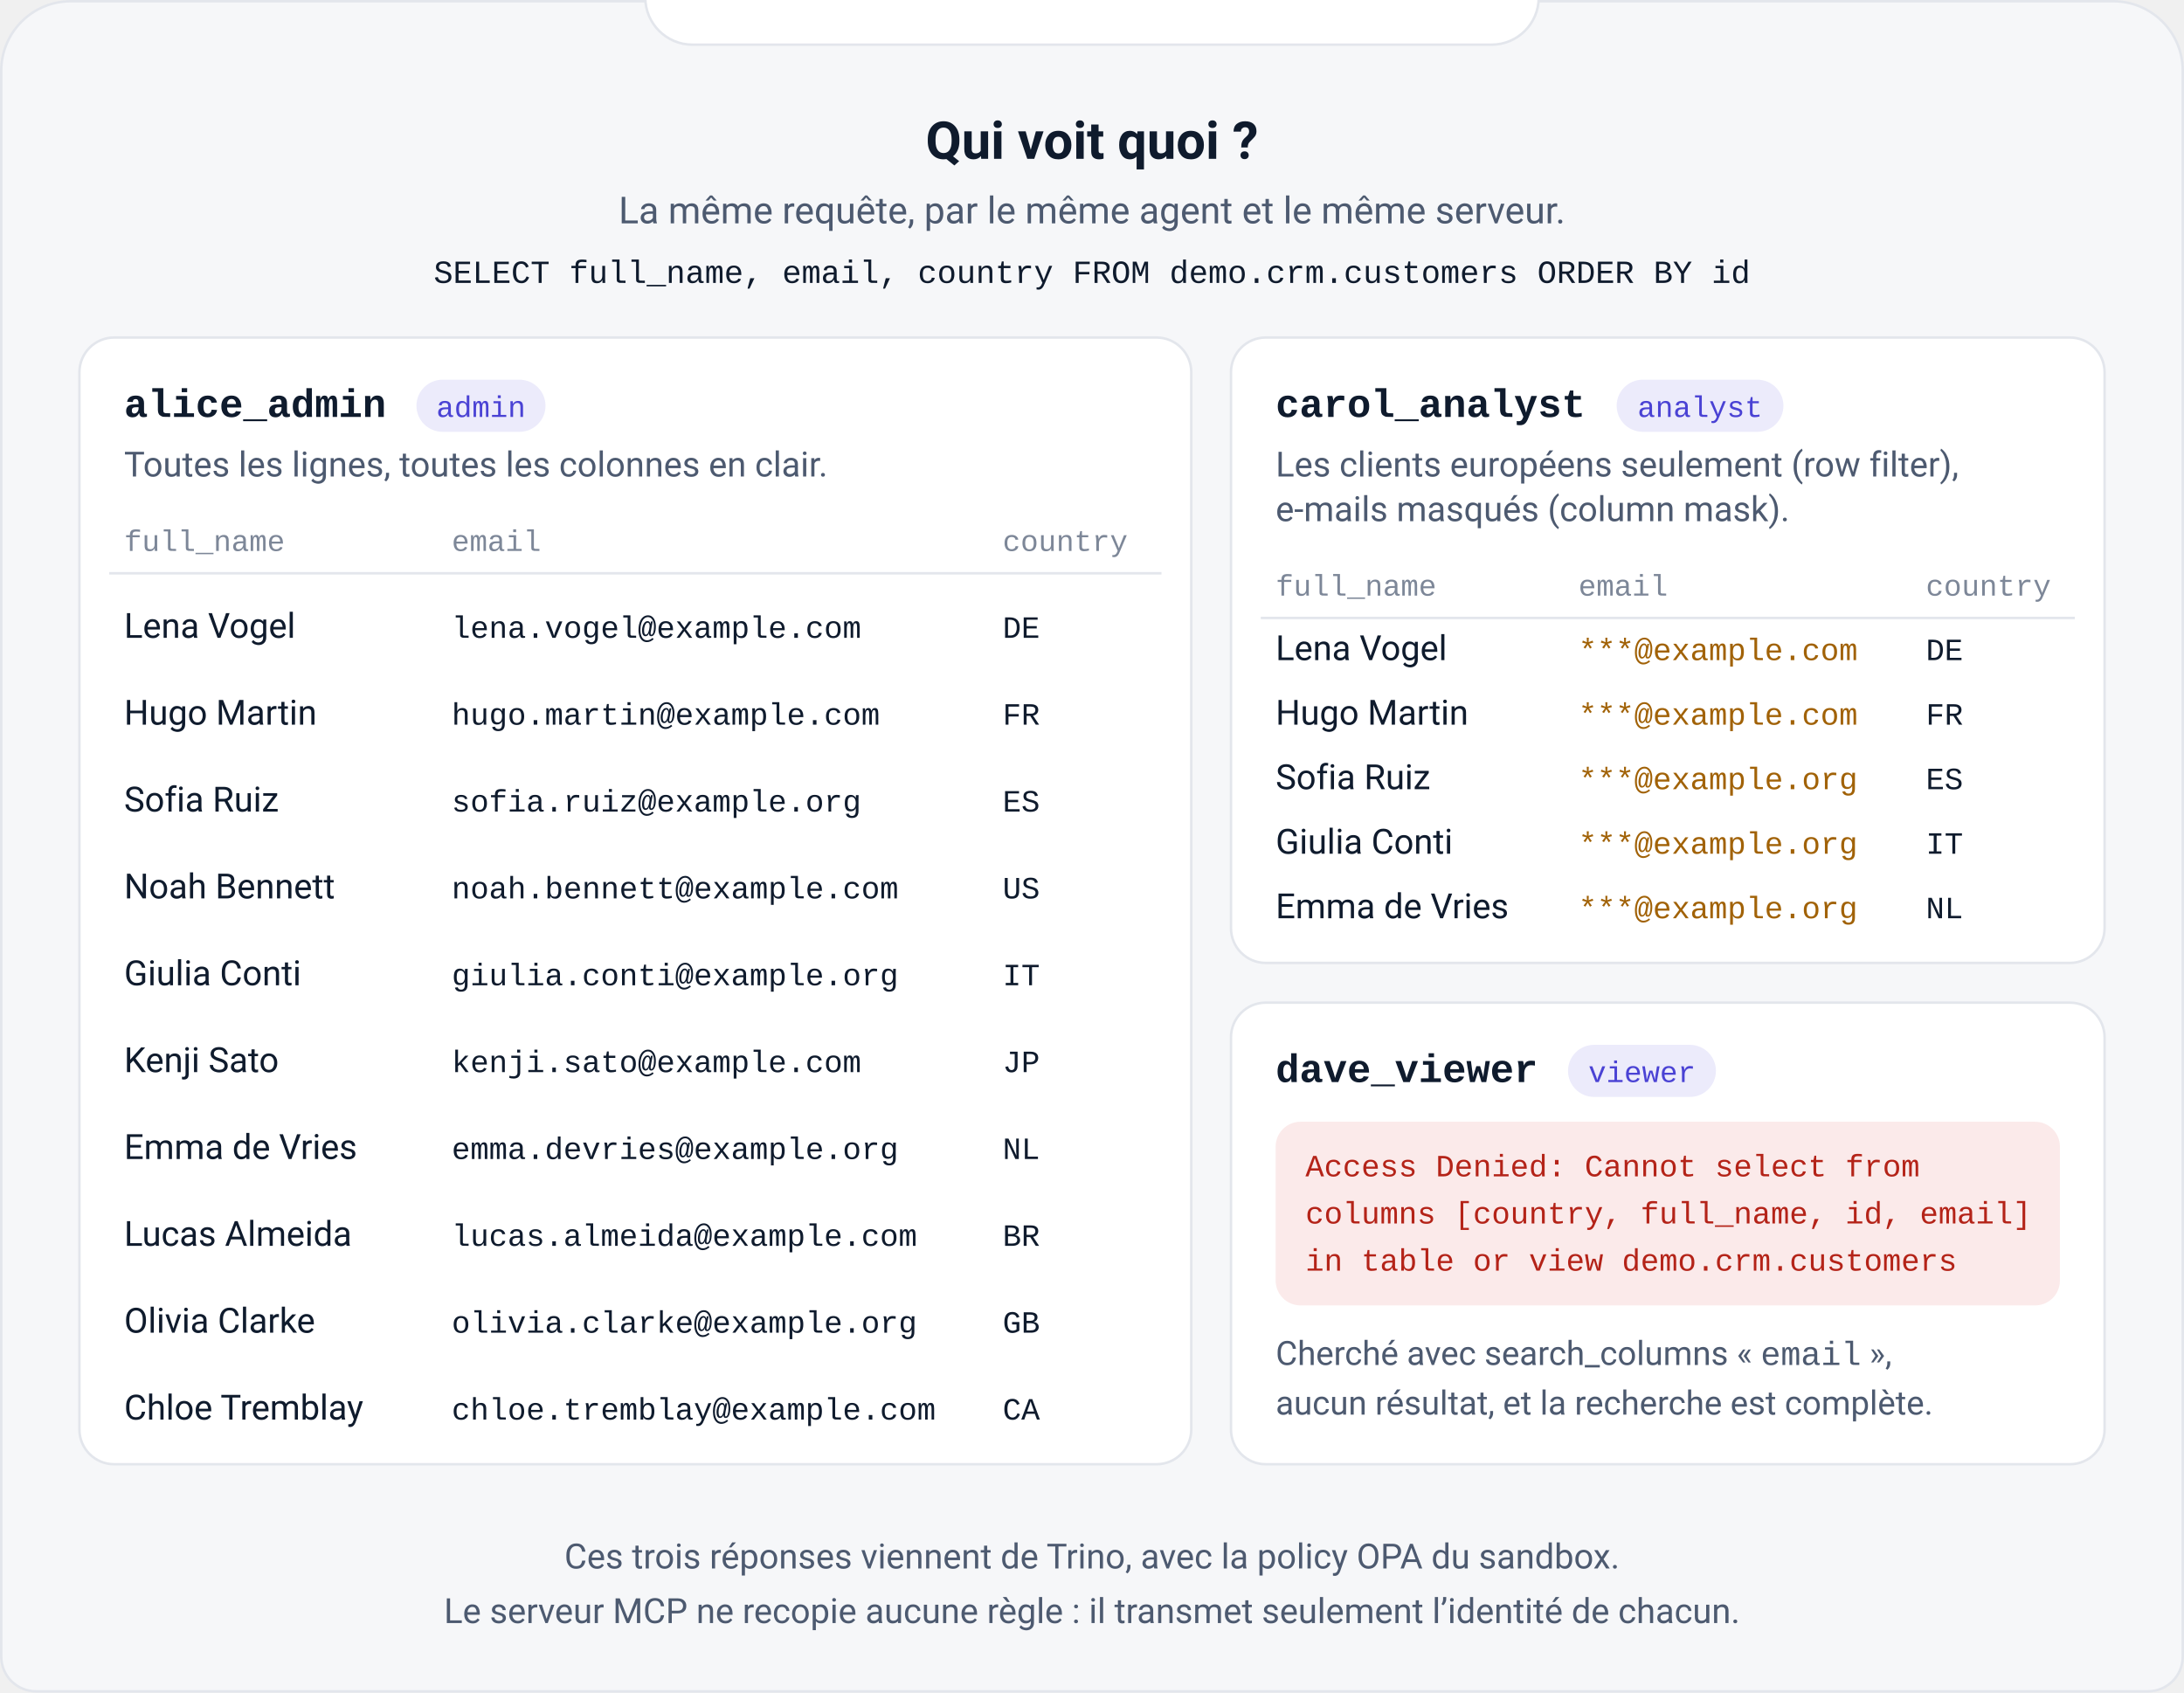
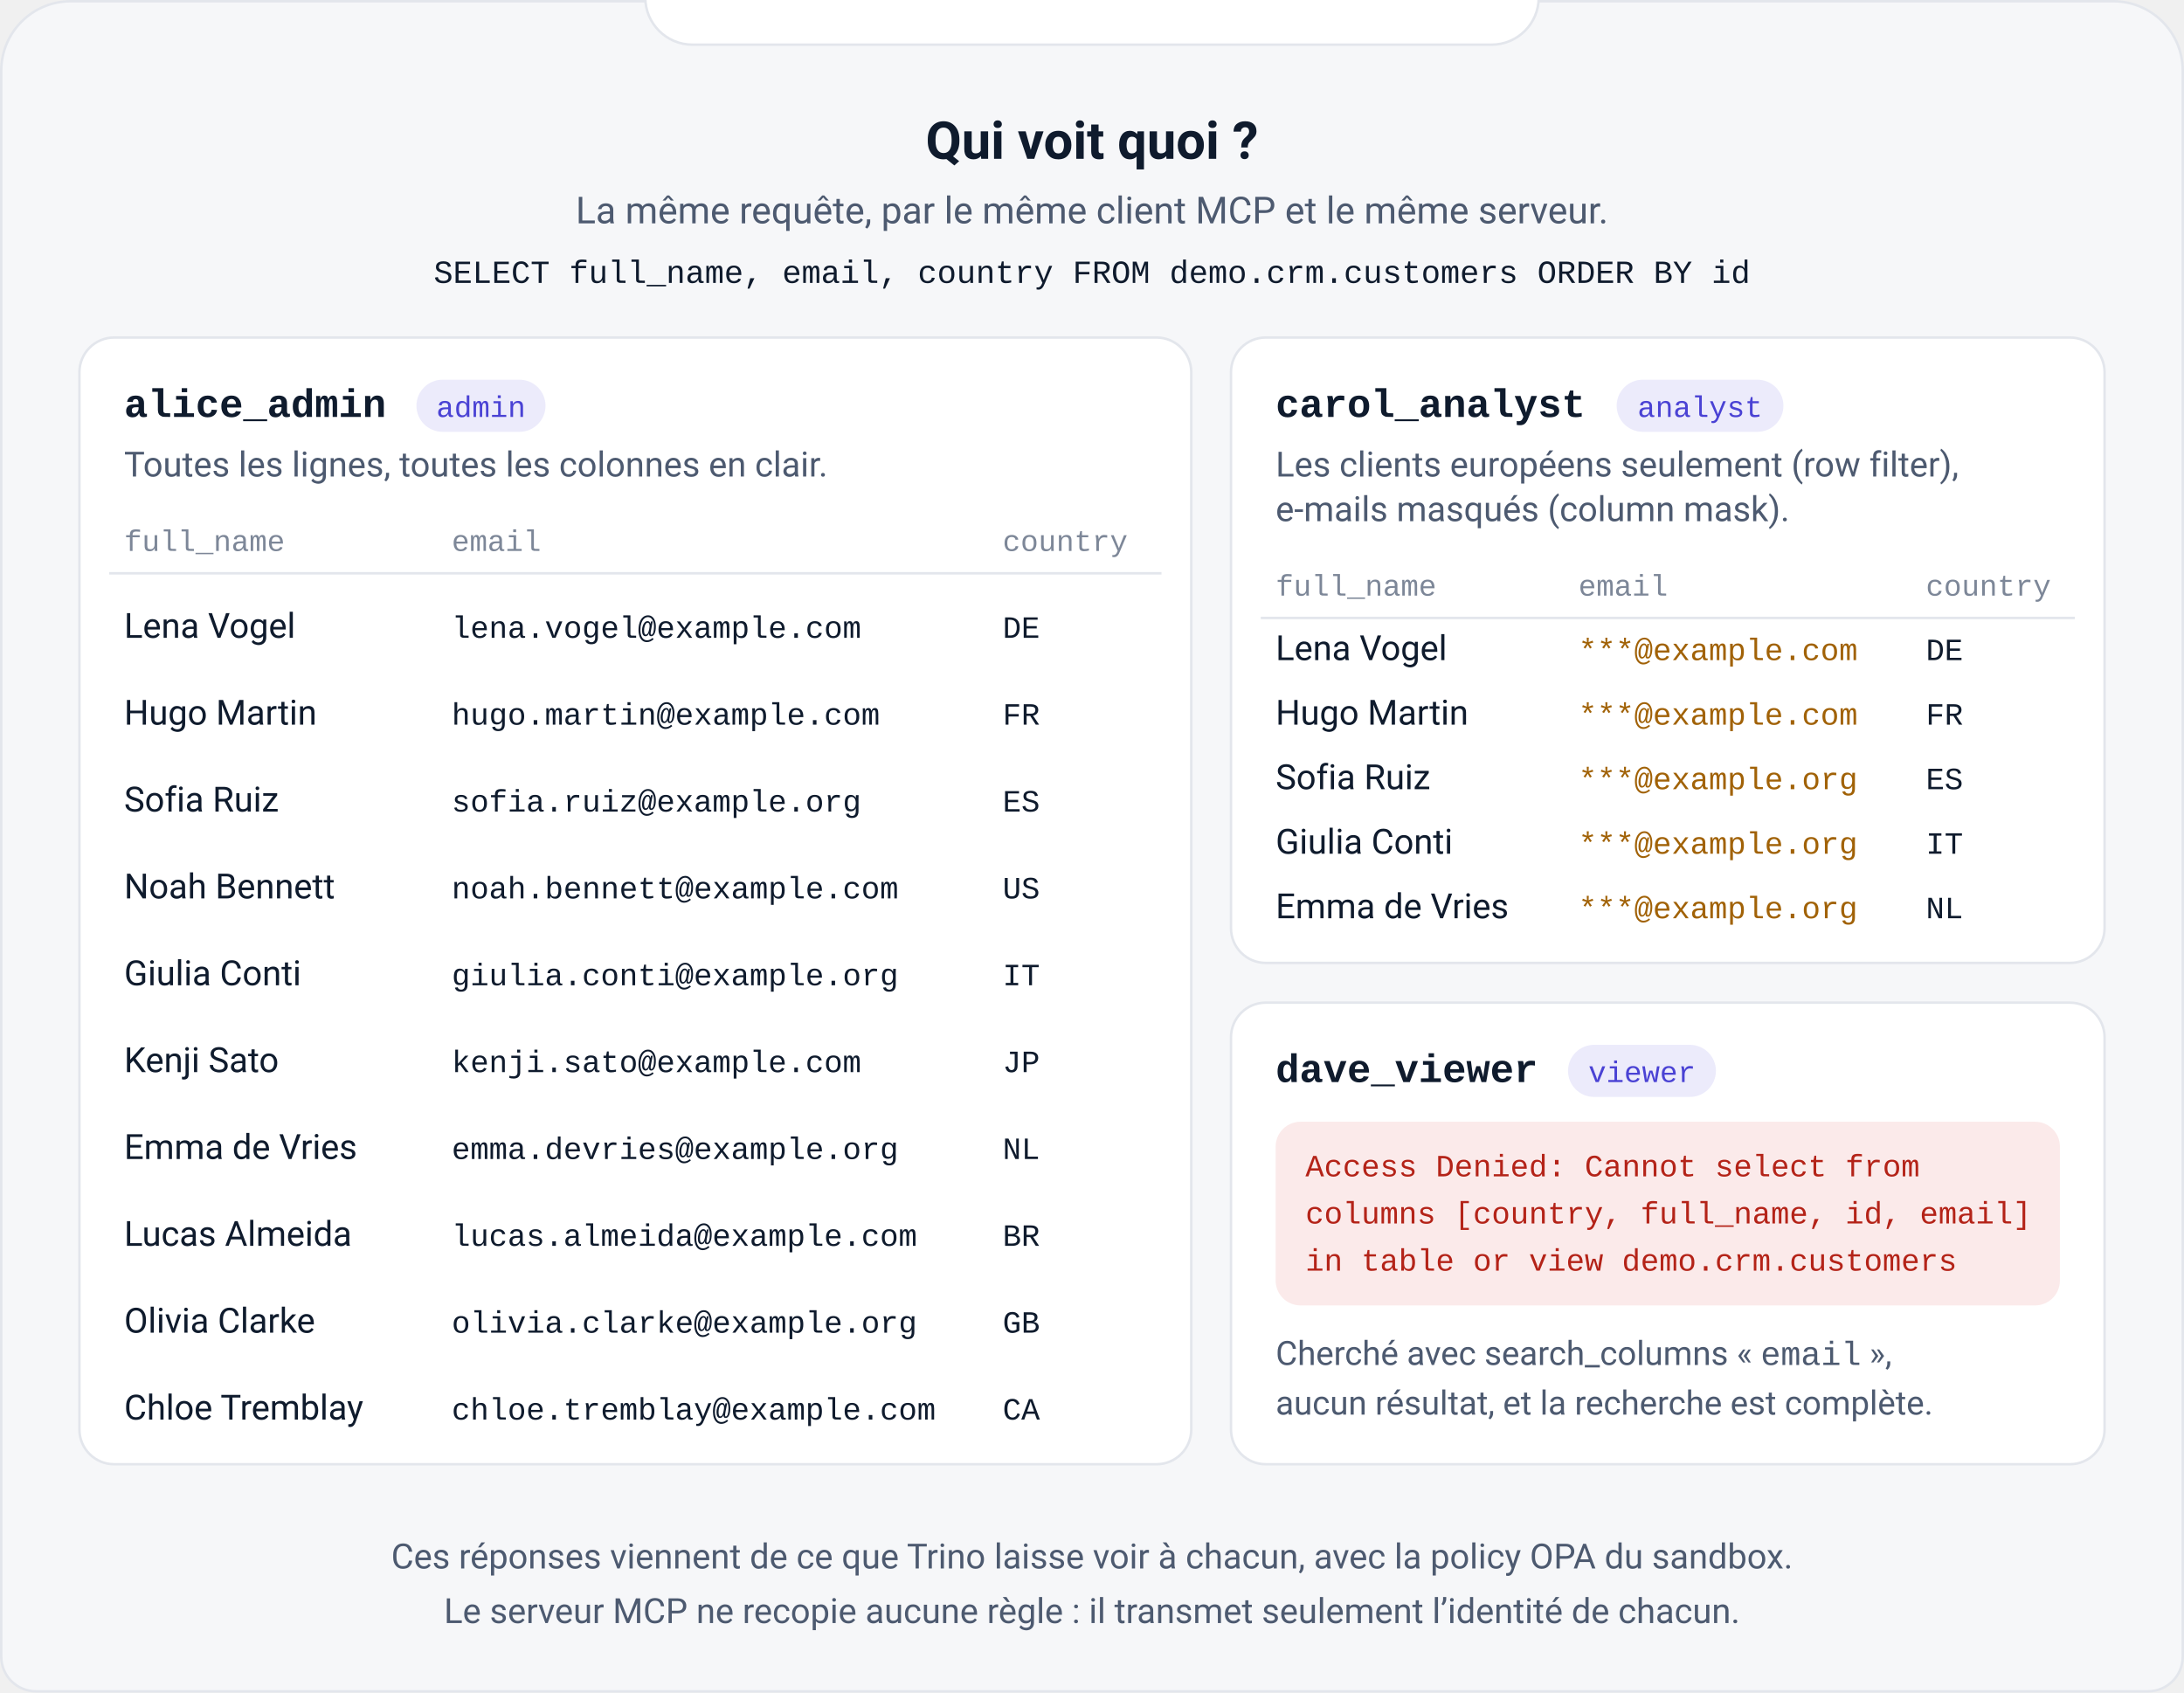
<svg xmlns="http://www.w3.org/2000/svg" width="880" height="682" viewBox="0 0 880 682" role="img" aria-labelledby="t d">
  <style>
text{font-family:system-ui, -apple-system, 'Segoe UI', Roboto, 'Helvetica Neue', Arial, 'Noto Sans', 'DejaVu Sans', sans-serif;fill:#0f1b2d}
.m{font-family:ui-monospace, SFMono-Regular, 'SF Mono', Menlo, Consolas, 'Liberation Mono', 'DejaVu Sans Mono', monospace}
.mu{fill:#4d5a70} .fa{fill:#7d8798} .ac{fill:#4a42d4} .am{fill:#a16207}
.ok{fill:#15803d} .no{fill:#b42318} .b{font-weight:600} .bb{font-weight:700}
.ln{fill:none;stroke:#4d5a70;stroke-width:1.5} .dash{stroke-dasharray:4 4}
.grid{stroke:#e3e6ec;stroke-width:1}
</style>
  <path d="M28.5 0.5H851.5A28 28 0 0 1 879.5 28.5V667.5A14 14 0 0 1 865.5 681.5H14.5A14 14 0 0 1 0.5 667.5V28.5A28 28 0 0 1 28.5 0.5Z" fill="#f6f7f9" stroke="#e3e6ec" />
  <rect x="260" y="-20" width="360" height="38" rx="19" fill="#ffffff" stroke="#e3e6ec" />
  <rect x="32" y="136" width="448" height="454" rx="14" fill="#ffffff" stroke="#e3e6ec" stroke-width="1" />
  <rect x="496" y="136" width="352" height="252" rx="14" fill="#ffffff" stroke="#e3e6ec" stroke-width="1" />
  <rect x="496" y="404" width="352" height="186" rx="14" fill="#ffffff" stroke="#e3e6ec" stroke-width="1" />
  <text x="440.0" y="64" font-size="21" text-anchor="middle" class="bb" xml:space="preserve">Qui voit quoi ?</text>
-   <text x="440.0" y="90" font-size="15" text-anchor="middle" class="mu" xml:space="preserve">La même requête, par le même agent et le même serveur.</text>
+   <text x="440.0" y="90" font-size="15" text-anchor="middle" class="mu" xml:space="preserve">La même requête, par le même client MCP et le même serveur.</text>
  <text x="440.0" y="114" font-size="13" text-anchor="middle" class="m" xml:space="preserve">SELECT full_name, email, country FROM demo.crm.customers ORDER BY id</text>
  <text x="50" y="168" font-size="16" class="m bb" xml:space="preserve">alice_admin</text>
  <rect x="167.8" y="153" width="52.0" height="21" rx="10.5" fill="#ecebfb" />
  <text x="193.8" y="168" font-size="12" text-anchor="middle" class="m ac" xml:space="preserve">admin</text>
  <text x="50" y="192" font-size="14" class="mu" xml:space="preserve">Toutes les lignes, toutes les colonnes en clair.</text>
  <text x="50" y="222" font-size="12" class="m fa" xml:space="preserve">full_name</text>
  <text x="182" y="222" font-size="12" class="m fa" xml:space="preserve">email</text>
  <text x="404" y="222" font-size="12" class="m fa" xml:space="preserve">country</text>
  <path class="grid" d="M44 231H468" />
  <text x="50" y="257" font-size="14" xml:space="preserve">Lena Vogel</text>
  <text x="182" y="257" font-size="12.5" class="m" xml:space="preserve">lena.vogel@example.com</text>
  <text x="404" y="257" font-size="12.5" class="m" xml:space="preserve">DE</text>
  <text x="50" y="292" font-size="14" xml:space="preserve">Hugo Martin</text>
  <text x="182" y="292" font-size="12.5" class="m" xml:space="preserve">hugo.martin@example.com</text>
  <text x="404" y="292" font-size="12.5" class="m" xml:space="preserve">FR</text>
  <text x="50" y="327" font-size="14" xml:space="preserve">Sofia Ruiz</text>
  <text x="182" y="327" font-size="12.5" class="m" xml:space="preserve">sofia.ruiz@example.org</text>
  <text x="404" y="327" font-size="12.5" class="m" xml:space="preserve">ES</text>
  <text x="50" y="362" font-size="14" xml:space="preserve">Noah Bennett</text>
  <text x="182" y="362" font-size="12.5" class="m" xml:space="preserve">noah.bennett@example.com</text>
  <text x="404" y="362" font-size="12.5" class="m" xml:space="preserve">US</text>
  <text x="50" y="397" font-size="14" xml:space="preserve">Giulia Conti</text>
  <text x="182" y="397" font-size="12.5" class="m" xml:space="preserve">giulia.conti@example.org</text>
  <text x="404" y="397" font-size="12.5" class="m" xml:space="preserve">IT</text>
  <text x="50" y="432" font-size="14" xml:space="preserve">Kenji Sato</text>
  <text x="182" y="432" font-size="12.5" class="m" xml:space="preserve">kenji.sato@example.com</text>
  <text x="404" y="432" font-size="12.5" class="m" xml:space="preserve">JP</text>
  <text x="50" y="467" font-size="14" xml:space="preserve">Emma de Vries</text>
  <text x="182" y="467" font-size="12.5" class="m" xml:space="preserve">emma.devries@example.org</text>
  <text x="404" y="467" font-size="12.5" class="m" xml:space="preserve">NL</text>
  <text x="50" y="502" font-size="14" xml:space="preserve">Lucas Almeida</text>
  <text x="182" y="502" font-size="12.5" class="m" xml:space="preserve">lucas.almeida@example.com</text>
  <text x="404" y="502" font-size="12.5" class="m" xml:space="preserve">BR</text>
  <text x="50" y="537" font-size="14" xml:space="preserve">Olivia Clarke</text>
  <text x="182" y="537" font-size="12.5" class="m" xml:space="preserve">olivia.clarke@example.org</text>
  <text x="404" y="537" font-size="12.5" class="m" xml:space="preserve">GB</text>
  <text x="50" y="572" font-size="14" xml:space="preserve">Chloe Tremblay</text>
  <text x="182" y="572" font-size="12.5" class="m" xml:space="preserve">chloe.tremblay@example.com</text>
  <text x="404" y="572" font-size="12.5" class="m" xml:space="preserve">CA</text>
  <text x="514" y="168" font-size="16" class="m bb" xml:space="preserve">carol_analyst</text>
  <rect x="651.4" y="153" width="67.2" height="21" rx="10.5" fill="#ecebfb" />
  <text x="685.0" y="168" font-size="12" text-anchor="middle" class="m ac" xml:space="preserve">analyst</text>
  <text x="514" y="192" font-size="14" class="mu" xml:space="preserve">Les clients européens seulement (row filter),</text>
  <text x="514" y="210" font-size="14" class="mu" xml:space="preserve">e-mails masqués (column mask).</text>
  <text x="514" y="240" font-size="12" class="m fa" xml:space="preserve">full_name</text>
  <text x="636" y="240" font-size="12" class="m fa" xml:space="preserve">email</text>
  <text x="776" y="240" font-size="12" class="m fa" xml:space="preserve">country</text>
  <path class="grid" d="M508 249H836" />
  <text x="514" y="266" font-size="14" xml:space="preserve">Lena Vogel</text>
  <text x="636" y="266" font-size="12.5" class="m am" xml:space="preserve">***@example.com</text>
  <text x="776" y="266" font-size="12.5" class="m" xml:space="preserve">DE</text>
  <text x="514" y="292" font-size="14" xml:space="preserve">Hugo Martin</text>
  <text x="636" y="292" font-size="12.5" class="m am" xml:space="preserve">***@example.com</text>
  <text x="776" y="292" font-size="12.5" class="m" xml:space="preserve">FR</text>
  <text x="514" y="318" font-size="14" xml:space="preserve">Sofia Ruiz</text>
  <text x="636" y="318" font-size="12.5" class="m am" xml:space="preserve">***@example.org</text>
  <text x="776" y="318" font-size="12.5" class="m" xml:space="preserve">ES</text>
  <text x="514" y="344" font-size="14" xml:space="preserve">Giulia Conti</text>
  <text x="636" y="344" font-size="12.5" class="m am" xml:space="preserve">***@example.org</text>
  <text x="776" y="344" font-size="12.5" class="m" xml:space="preserve">IT</text>
  <text x="514" y="370" font-size="14" xml:space="preserve">Emma de Vries</text>
  <text x="636" y="370" font-size="12.5" class="m am" xml:space="preserve">***@example.org</text>
  <text x="776" y="370" font-size="12.5" class="m" xml:space="preserve">NL</text>
  <text x="514" y="436" font-size="16" class="m bb" xml:space="preserve">dave_viewer</text>
  <rect x="631.8" y="421" width="59.6" height="21" rx="10.5" fill="#ecebfb" />
  <text x="661.6" y="436" font-size="12" text-anchor="middle" class="m ac" xml:space="preserve">viewer</text>
  <rect x="514" y="452" width="316" height="74" rx="10" fill="#fbeaea" />
  <text x="526" y="474" font-size="12.5" class="m no" xml:space="preserve">Access Denied: Cannot select from</text>
  <text x="526" y="493" font-size="12.5" class="m no" xml:space="preserve">columns [country, full_name, id, email]</text>
  <text x="526" y="512" font-size="12.5" class="m no" xml:space="preserve">in table or view demo.crm.customers</text>
  <text x="514" y="550" font-size="13.5" class="mu" xml:space="preserve">Cherché avec search_columns « <tspan class="m">email</tspan> »,</text>
  <text x="514" y="570" font-size="13.5" class="mu" xml:space="preserve">aucun résultat, et la recherche est complète.</text>
-   <text x="440.0" y="632" font-size="14" text-anchor="middle" class="mu" xml:space="preserve">Ces trois réponses viennent de Trino, avec la policy OPA du sandbox.</text>
+   <text x="440.0" y="632" font-size="14" text-anchor="middle" class="mu" xml:space="preserve">Ces réponses viennent de ce que Trino laisse voir à chacun, avec la policy OPA du sandbox.</text>
  <text x="440.0" y="654" font-size="14" text-anchor="middle" class="mu" xml:space="preserve">Le serveur MCP ne recopie aucune règle : il transmet seulement l’identité de chacun.</text>
</svg>
